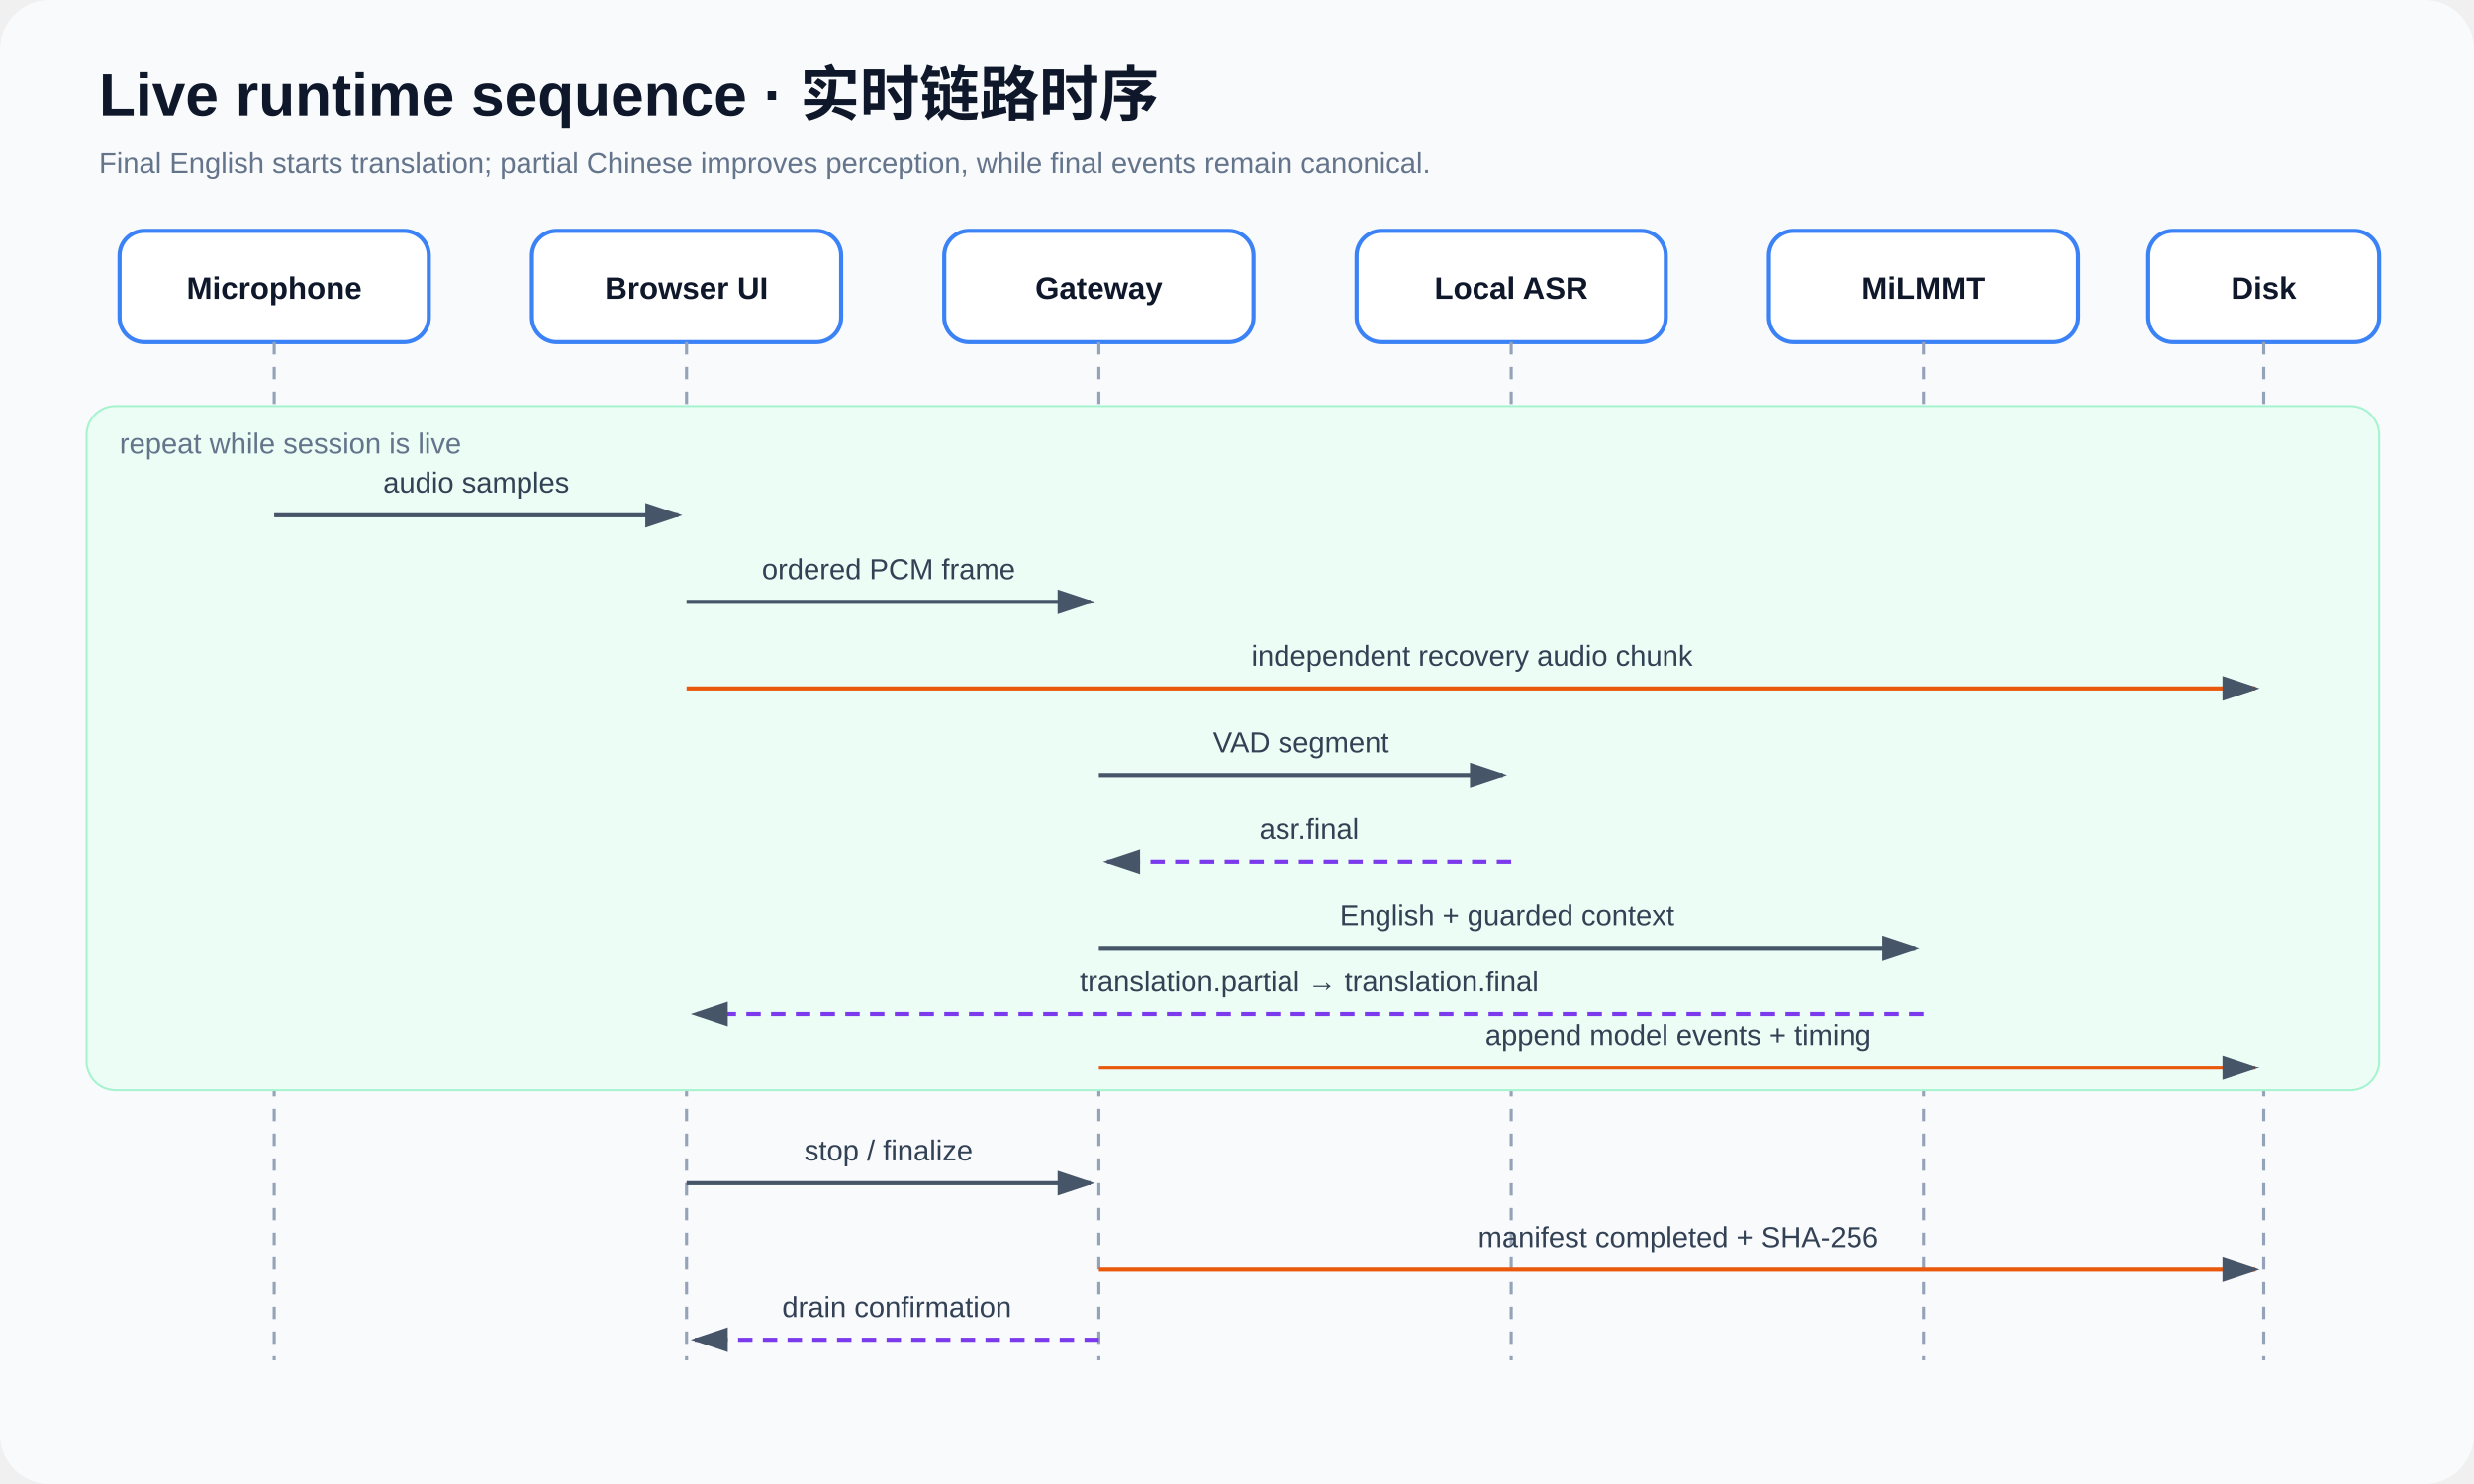
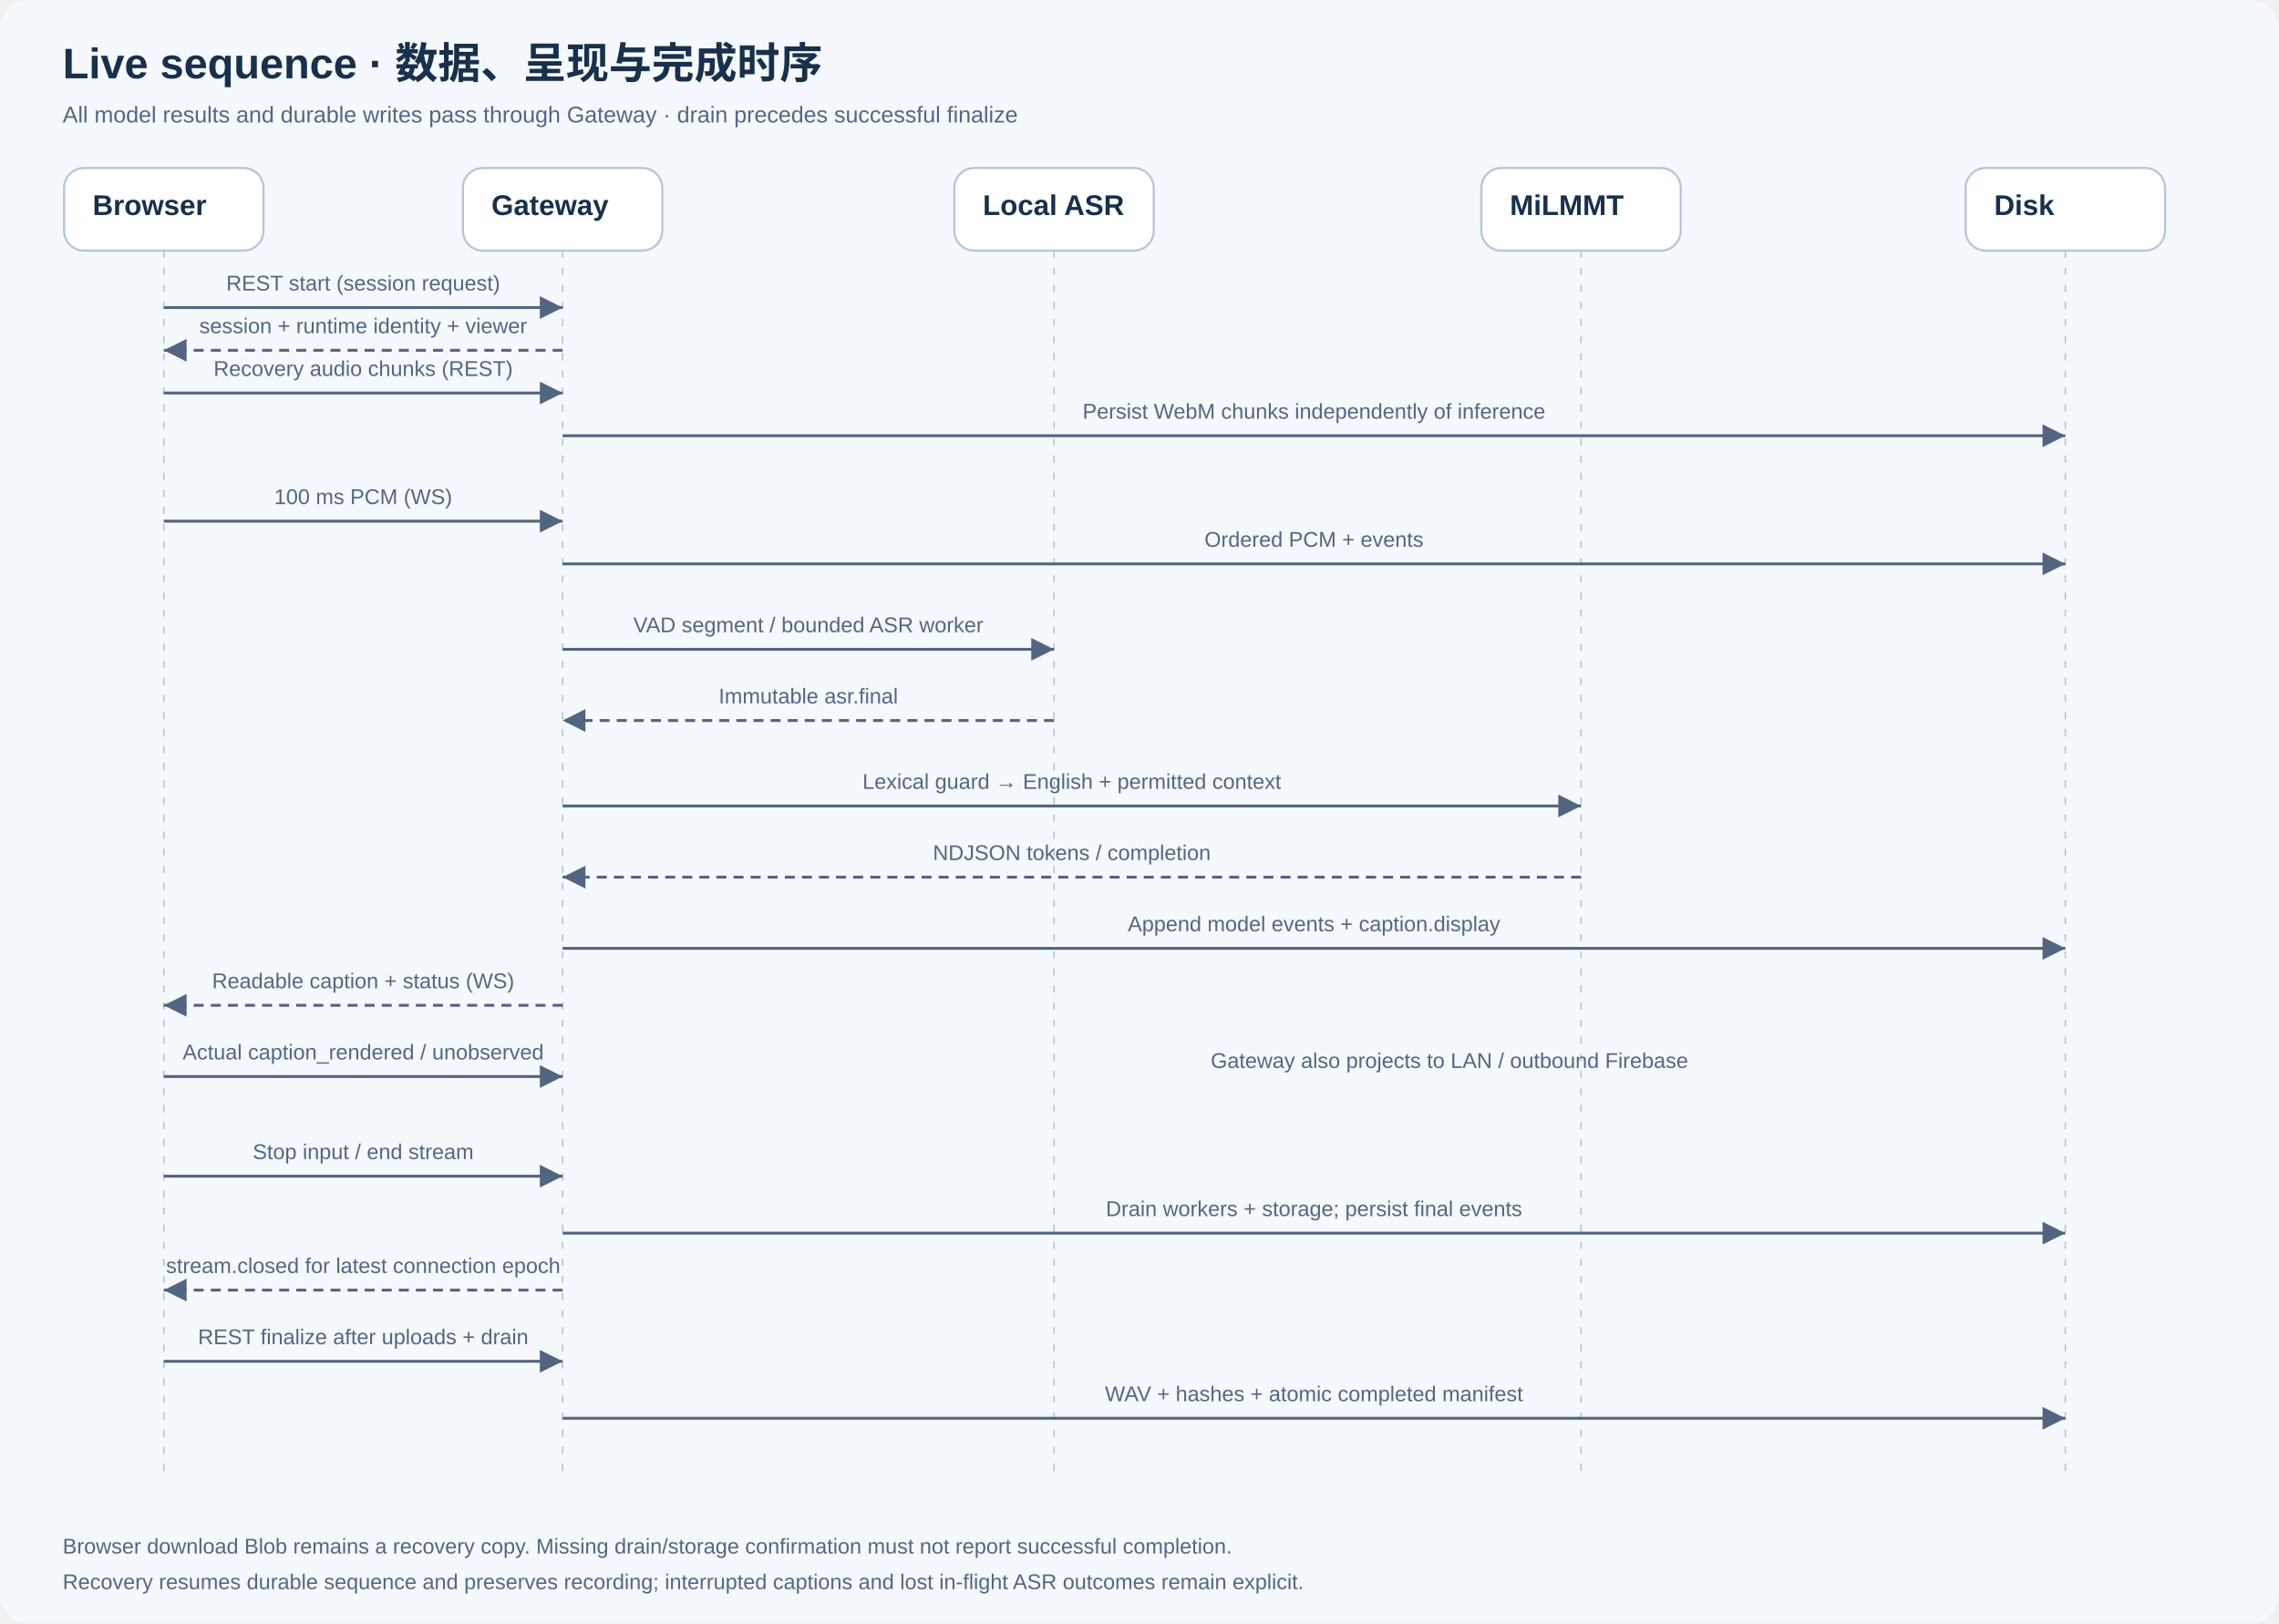
- <svg xmlns="http://www.w3.org/2000/svg" width="1200" height="720" viewBox="0 0 1200 720" role="img" aria-labelledby="title desc">
+ <svg xmlns="http://www.w3.org/2000/svg" width="1600" height="1140" viewBox="0 0 1600 1140" role="img" aria-labelledby="title desc">
  <defs>
-     <marker id="a" markerWidth="10" markerHeight="10" refX="8" refY="3" orient="auto">
-       <path d="M0 0L0 6L9 3z" fill="#475569" />
+     <marker id="arrow" markerWidth="9" markerHeight="9" refX="8" refY="4" orient="auto">
+       <path d="M0 0L8 4L0 8Z" fill="#526580" />
    </marker>
-     <style>text{font-family:Arial,"PingFang SC","Microsoft YaHei",sans-serif}.bg{fill:#f8fafc}.title{font-size:29px;font-weight:700;fill:#0f172a}.sub{font-size:14px;fill:#64748b}.h{font-size:15px;font-weight:700;fill:#0f172a}.t{font-size:14px;fill:#334155}.head{fill:#fff;stroke:#3b82f6;stroke-width:2}.life{stroke:#94a3b8;stroke-width:1.5;stroke-dasharray:6 6}.msg{stroke:#475569;stroke-width:2;marker-end:url(#a)}.ret{stroke:#7c3aed;stroke-width:2;stroke-dasharray:7 5;marker-end:url(#a)}.save{stroke:#ea580c;stroke-width:2;marker-end:url(#a)}.band{fill:#ecfdf5;stroke:#a7f3d0}</style>
+     <style>text{font-family:Arial,"PingFang SC","Microsoft YaHei",sans-serif;fill:#18304b}.title{font-size:30px;font-weight:700}.subtitle{font-size:16px;fill:#536782}.head{font-size:20px;font-weight:700}.body{font-size:17px}.note{font-size:15px;fill:#536782}.edge{fill:none;stroke:#526580;stroke-width:2;marker-end:url(#arrow)}.dash{stroke-dasharray:7 5}</style>
  </defs>
-   <rect class="bg" width="1200" height="720" rx="24" />
-   <text class="title" x="48" y="56">Live runtime sequence · 实时链路时序</text>
-   <text class="sub" x="48" y="84">Final English starts translation; partial Chinese improves perception, while final events remain canonical.</text>
-   <g>
-     <rect class="head" x="58" y="112" width="150" height="54" rx="12" />
-     <text class="h" x="133" y="145" text-anchor="middle">Microphone</text>
-     <rect class="head" x="258" y="112" width="150" height="54" rx="12" />
-     <text class="h" x="333" y="145" text-anchor="middle">Browser UI</text>
-     <rect class="head" x="458" y="112" width="150" height="54" rx="12" />
-     <text class="h" x="533" y="145" text-anchor="middle">Gateway</text>
-     <rect class="head" x="658" y="112" width="150" height="54" rx="12" />
-     <text class="h" x="733" y="145" text-anchor="middle">Local ASR</text>
-     <rect class="head" x="858" y="112" width="150" height="54" rx="12" />
-     <text class="h" x="933" y="145" text-anchor="middle">MiLMMT</text>
-     <rect class="head" x="1042" y="112" width="112" height="54" rx="12" />
-     <text class="h" x="1098" y="145" text-anchor="middle">Disk</text>
-   </g>
-   <g class="life">
-     <line x1="133" y1="166" x2="133" y2="660" />
-     <line x1="333" y1="166" x2="333" y2="660" />
-     <line x1="533" y1="166" x2="533" y2="660" />
-     <line x1="733" y1="166" x2="733" y2="660" />
-     <line x1="933" y1="166" x2="933" y2="660" />
-     <line x1="1098" y1="166" x2="1098" y2="660" />
-   </g>
-   <rect class="band" x="42" y="197" width="1112" height="332" rx="14" />
-   <text class="sub" x="58" y="220">repeat while session is live</text>
-   <line class="msg" x1="133" y1="250" x2="329" y2="250" />
-   <text class="t" x="231" y="239" text-anchor="middle">audio samples</text>
-   <line class="msg" x1="333" y1="292" x2="529" y2="292" />
-   <text class="t" x="431" y="281" text-anchor="middle">ordered PCM frame</text>
-   <line class="save" x1="333" y1="334" x2="1094" y2="334" />
-   <text class="t" x="714" y="323" text-anchor="middle">independent recovery audio chunk</text>
-   <line class="msg" x1="533" y1="376" x2="729" y2="376" />
-   <text class="t" x="631" y="365" text-anchor="middle">VAD segment</text>
-   <line class="ret" x1="733" y1="418" x2="537" y2="418" />
-   <text class="t" x="635" y="407" text-anchor="middle">asr.final</text>
-   <line class="msg" x1="533" y1="460" x2="929" y2="460" />
-   <text class="t" x="731" y="449" text-anchor="middle">English + guarded context</text>
-   <line class="ret" x1="933" y1="492" x2="337" y2="492" />
-   <text class="t" x="635" y="481" text-anchor="middle">translation.partial → translation.final</text>
-   <line class="save" x1="533" y1="518" x2="1094" y2="518" />
-   <text class="t" x="814" y="507" text-anchor="middle">append model events + timing</text>
-   <line class="msg" x1="333" y1="574" x2="529" y2="574" />
-   <text class="t" x="431" y="563" text-anchor="middle">stop / finalize</text>
-   <line class="save" x1="533" y1="616" x2="1094" y2="616" />
-   <text class="t" x="814" y="605" text-anchor="middle">manifest completed + SHA-256</text>
-   <line class="ret" x1="533" y1="650" x2="337" y2="650" />
-   <text class="t" x="435" y="639" text-anchor="middle">drain confirmation</text>
+   <rect width="1600" height="1140" rx="20" fill="#f5f8fc" />
+   <text x="44" y="55" class="title" text-anchor="start">Live sequence · 数据、呈现与完成时序</text>
+   <text x="44" y="86" class="subtitle" text-anchor="start">All model results and durable writes pass through Gateway · drain precedes successful finalize</text>
+   <rect x="45" y="118" width="140" height="58" rx="14" fill="#ffffff" stroke="#b6c6d8" stroke-width="1.5" />
+   <text x="65" y="151" class="head" text-anchor="start">Browser</text>
+   <path d="M115 176V1040" stroke="#b3c2d2" stroke-dasharray="5 7" />
+   <rect x="325" y="118" width="140" height="58" rx="14" fill="#ffffff" stroke="#b6c6d8" stroke-width="1.5" />
+   <text x="345" y="151" class="head" text-anchor="start">Gateway</text>
+   <path d="M395 176V1040" stroke="#b3c2d2" stroke-dasharray="5 7" />
+   <rect x="670" y="118" width="140" height="58" rx="14" fill="#ffffff" stroke="#b6c6d8" stroke-width="1.5" />
+   <text x="690" y="151" class="head" text-anchor="start">Local ASR</text>
+   <path d="M740 176V1040" stroke="#b3c2d2" stroke-dasharray="5 7" />
+   <rect x="1040" y="118" width="140" height="58" rx="14" fill="#ffffff" stroke="#b6c6d8" stroke-width="1.5" />
+   <text x="1060" y="151" class="head" text-anchor="start">MiLMMT</text>
+   <path d="M1110 176V1040" stroke="#b3c2d2" stroke-dasharray="5 7" />
+   <rect x="1380" y="118" width="140" height="58" rx="14" fill="#ffffff" stroke="#b6c6d8" stroke-width="1.5" />
+   <text x="1400" y="151" class="head" text-anchor="start">Disk</text>
+   <path d="M1450 176V1040" stroke="#b3c2d2" stroke-dasharray="5 7" />
+   <path d="M115 216H395" class="edge" />
+   <text x="255.0" y="204" class="note" text-anchor="middle">REST start (session request)</text>
+   <path d="M395 246H115" class="edge dash" />
+   <text x="255" y="234" class="note" text-anchor="middle">session + runtime identity + viewer</text>
+   <path d="M115 276H395" class="edge" />
+   <text x="255.0" y="264" class="note" text-anchor="middle">Recovery audio chunks (REST)</text>
+   <path d="M395 306H1450" class="edge" />
+   <text x="922.5" y="294" class="note" text-anchor="middle">Persist WebM chunks independently of inference</text>
+   <path d="M115 366H395" class="edge" />
+   <text x="255.0" y="354" class="note" text-anchor="middle">100 ms PCM (WS)</text>
+   <path d="M395 396H1450" class="edge" />
+   <text x="922.5" y="384" class="note" text-anchor="middle">Ordered PCM + events</text>
+   <path d="M395 456H740" class="edge" />
+   <text x="567.5" y="444" class="note" text-anchor="middle">VAD segment / bounded ASR worker</text>
+   <path d="M740 506H395" class="edge dash" />
+   <text x="567.5" y="494" class="note" text-anchor="middle">Immutable asr.final</text>
+   <path d="M395 566H1110" class="edge" />
+   <text x="752.5" y="554" class="note" text-anchor="middle">Lexical guard → English + permitted context</text>
+   <path d="M1110 616H395" class="edge dash" />
+   <text x="752.5" y="604" class="note" text-anchor="middle">NDJSON tokens / completion</text>
+   <path d="M395 666H1450" class="edge" />
+   <text x="922.5" y="654" class="note" text-anchor="middle">Append model events + caption.display</text>
+   <path d="M395 706H115" class="edge dash" />
+   <text x="255.0" y="694" class="note" text-anchor="middle">Readable caption + status (WS)</text>
+   <path d="M115 756H395" class="edge" />
+   <text x="255.0" y="744" class="note" text-anchor="middle">Actual caption_rendered / unobserved</text>
+   <text x="850" y="750" class="note" text-anchor="start">Gateway also projects to LAN / outbound Firebase</text>
+   <path d="M115 826H395" class="edge" />
+   <text x="255.0" y="814" class="note" text-anchor="middle">Stop input / end stream</text>
+   <path d="M395 866H1450" class="edge" />
+   <text x="922.5" y="854" class="note" text-anchor="middle">Drain workers + storage; persist final events</text>
+   <path d="M395 906H115" class="edge dash" />
+   <text x="255.0" y="894" class="note" text-anchor="middle">stream.closed for latest connection epoch</text>
+   <path d="M115 956H395" class="edge" />
+   <text x="255.0" y="944" class="note" text-anchor="middle">REST finalize after uploads + drain</text>
+   <path d="M395 996H1450" class="edge" />
+   <text x="922.5" y="984" class="note" text-anchor="middle">WAV + hashes + atomic completed manifest</text>
+   <text x="44" y="1091" class="note" text-anchor="start">Browser download Blob remains a recovery copy. Missing drain/storage confirmation must not report successful completion.</text>
+   <text x="44" y="1116" class="note" text-anchor="start">Recovery resumes durable sequence and preserves recording; interrupted captions and lost in-flight ASR outcomes remain explicit.</text>
</svg>
